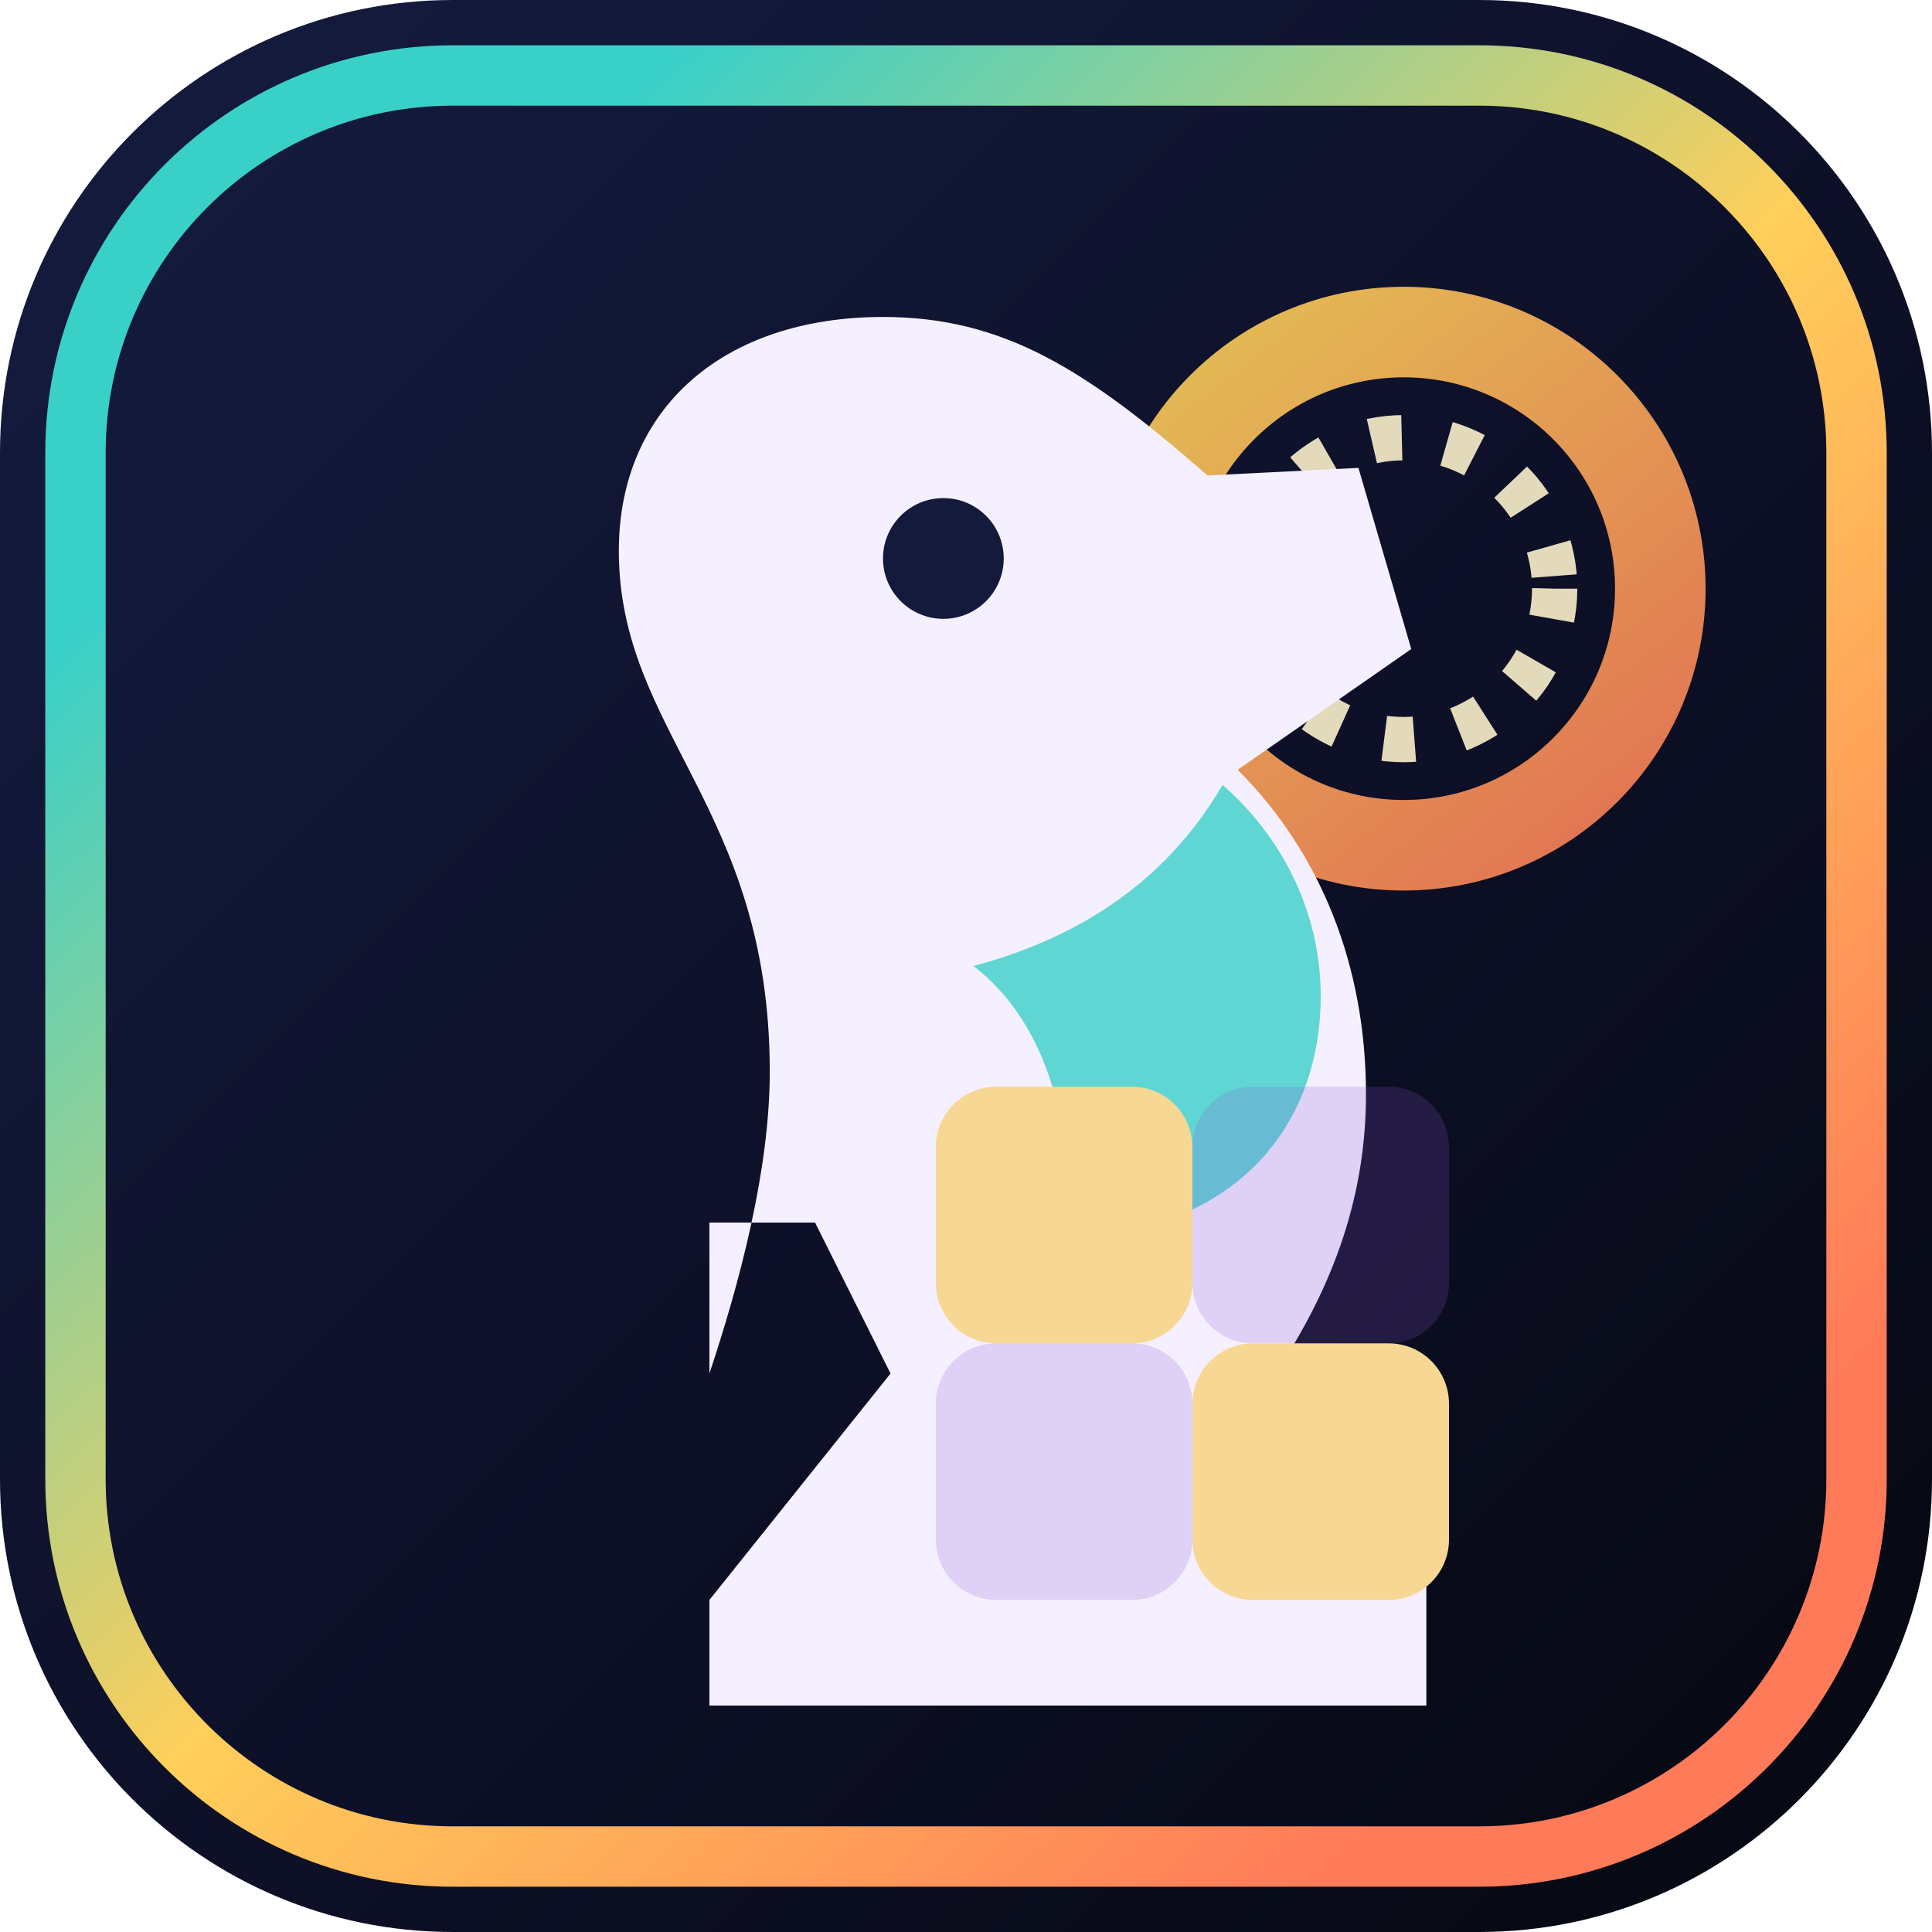
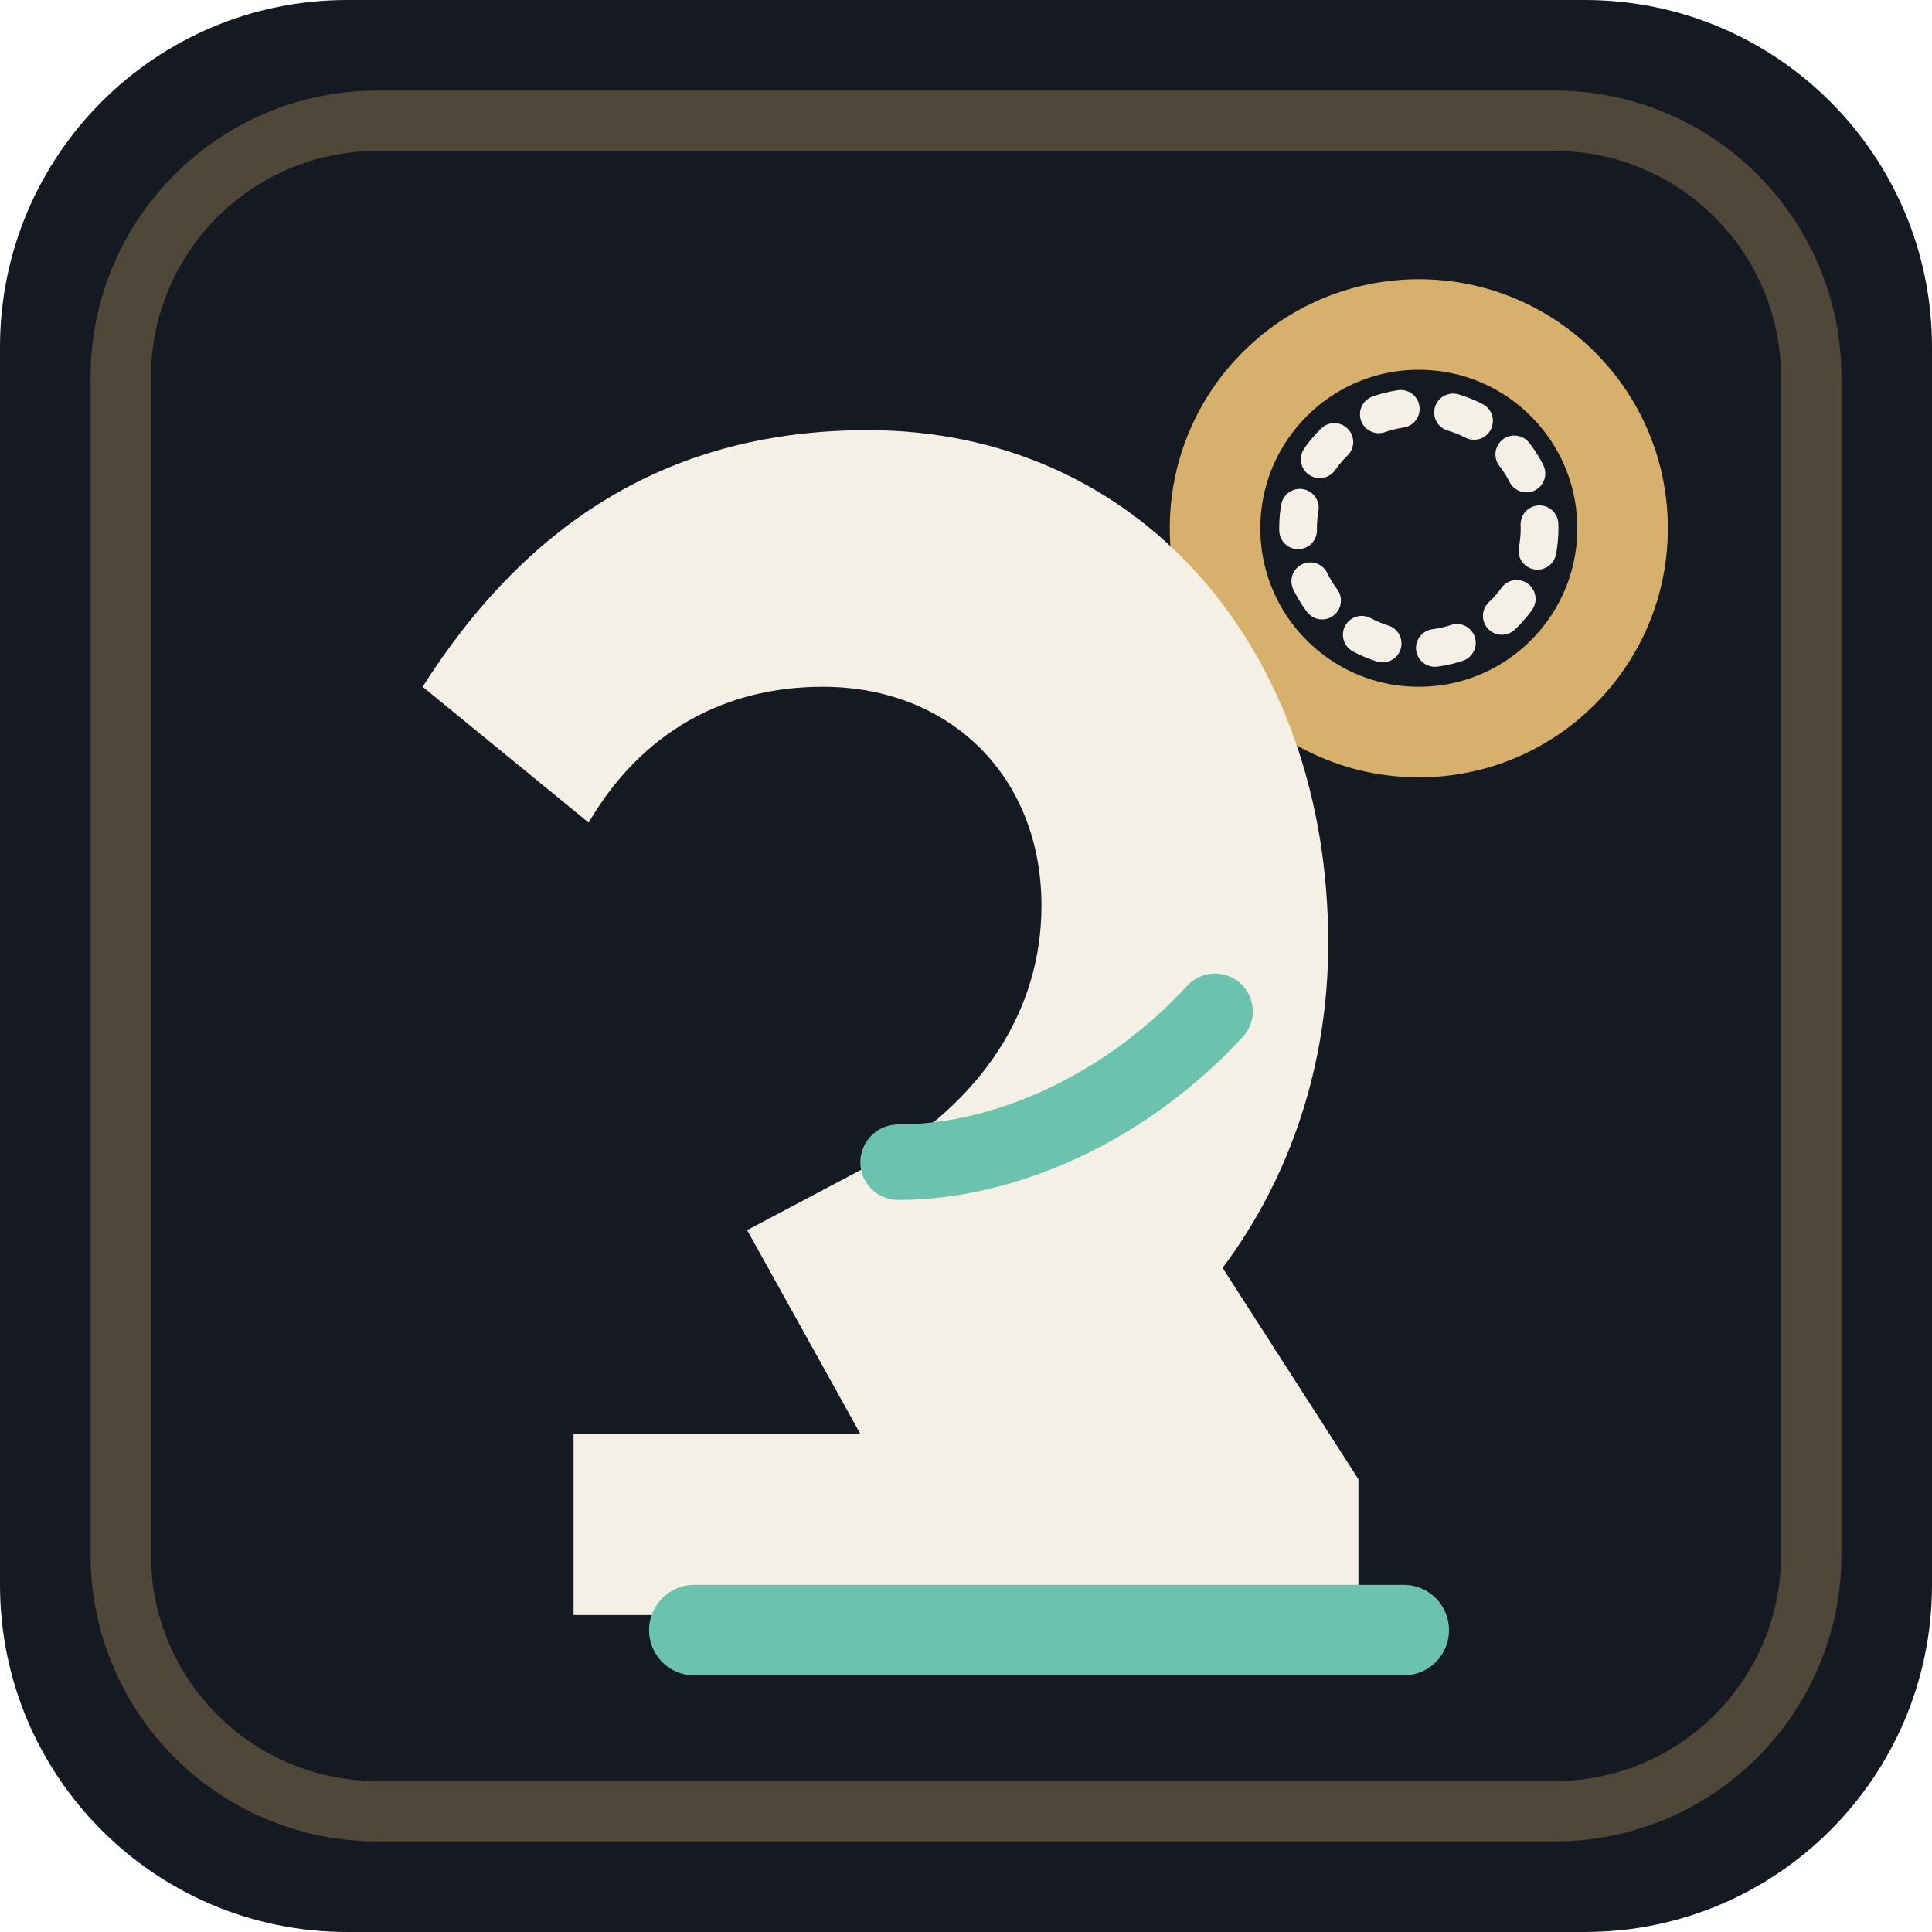
<svg xmlns="http://www.w3.org/2000/svg" viewBox="0 0 256 256" role="img" aria-labelledby="title desc">
-   <defs>
-     <linearGradient id="bg" x1="24" y1="24" x2="232" y2="232" gradientUnits="userSpaceOnUse">
-       <stop offset="0" stop-color="#131a3c" />
-       <stop offset="0.55" stop-color="#0d1027" />
-       <stop offset="1" stop-color="#070914" />
-     </linearGradient>
-     <linearGradient id="ring" x1="52" y1="44" x2="214" y2="212" gradientUnits="userSpaceOnUse">
-       <stop offset="0" stop-color="#39d0c8" />
-       <stop offset="0.5" stop-color="#ffcf5a" />
-       <stop offset="1" stop-color="#ff7a59" />
-     </linearGradient>
-     <linearGradient id="chip" x1="152" y1="52" x2="210" y2="126" gradientUnits="userSpaceOnUse">
-       <stop offset="0" stop-color="#ffcf5a" />
-       <stop offset="1" stop-color="#ff7a59" />
-     </linearGradient>
-   </defs>
-   <rect width="256" height="256" rx="60" fill="url(#bg)" />
-   <rect x="10" y="10" width="236" height="236" rx="50" fill="none" stroke="url(#ring)" stroke-width="8" />
-   <g opacity="0.88">
-     <circle cx="186" cy="78" r="34" fill="none" stroke="url(#chip)" stroke-width="12" />
-     <circle cx="186" cy="78" r="20" fill="none" stroke="#fff5cf" stroke-width="6" stroke-dasharray="4 6" />
-   </g>
-   <g transform="translate(38 34)">
-     <path d="M56 148c4-12 8-27 8-40 0-35-20-45-20-69 0-19 14-31 35-31 16 0 27 7 43 21l20-1 7 24-23 16c11 11 17 26 17 43 0 13-4 25-12 37l20 28v16H56v-14l24-30-10-20H56z" fill="#f5f0ff" />
-     <circle cx="87" cy="40" r="8" fill="#131a3c" />
-     <path d="M104 130c22-1 33-15 33-32 0-11-5-21-13-28-7 12-18 20-33 24 9 7 13 19 13 36z" fill="#39d0c8" opacity="0.8" />
-   </g>
-   <g transform="translate(124 144)">
-     <rect x="0" y="0" width="34" height="34" rx="8" fill="#f7d794" />
-     <rect x="34" y="0" width="34" height="34" rx="8" fill="#8854d0" opacity="0.2" />
-     <rect x="0" y="34" width="34" height="34" rx="8" fill="#8854d0" opacity="0.2" />
-     <rect x="34" y="34" width="34" height="34" rx="8" fill="#f7d794" />
-   </g>
+   <rect width="256" height="256" rx="46" fill="#151922" />
+   <rect x="16" y="16" width="224" height="224" rx="34" fill="none" stroke="#d7b16c" stroke-opacity="0.3" stroke-width="8" />
+   <circle cx="188" cy="70" r="27" fill="none" stroke="#d7b16c" stroke-width="12" />
+   <circle cx="188" cy="70" r="16" fill="none" stroke="#f4f0e6" stroke-width="5" stroke-dasharray="3 7" stroke-linecap="round" />
+   <path d="M76 214h104v-18l-18-28c9-12 14-27 14-43 0-39-25-68-61-68-26 0-45 12-59 34l22 18c7-12 18-18 31-18 17 0 29 12 29 29 0 14-8 26-22 34l-17 9 15 27H76z" fill="#f4f0e6" />
+   <circle cx="118" cy="100" r="7" fill="#151922" />
+   <path d="M119 154c14 0 30-7 42-20" fill="none" stroke="#6bc2ad" stroke-width="10" stroke-linecap="round" />
+   <path d="M92 216h94" fill="none" stroke="#6bc2ad" stroke-width="12" stroke-linecap="round" />
</svg>
